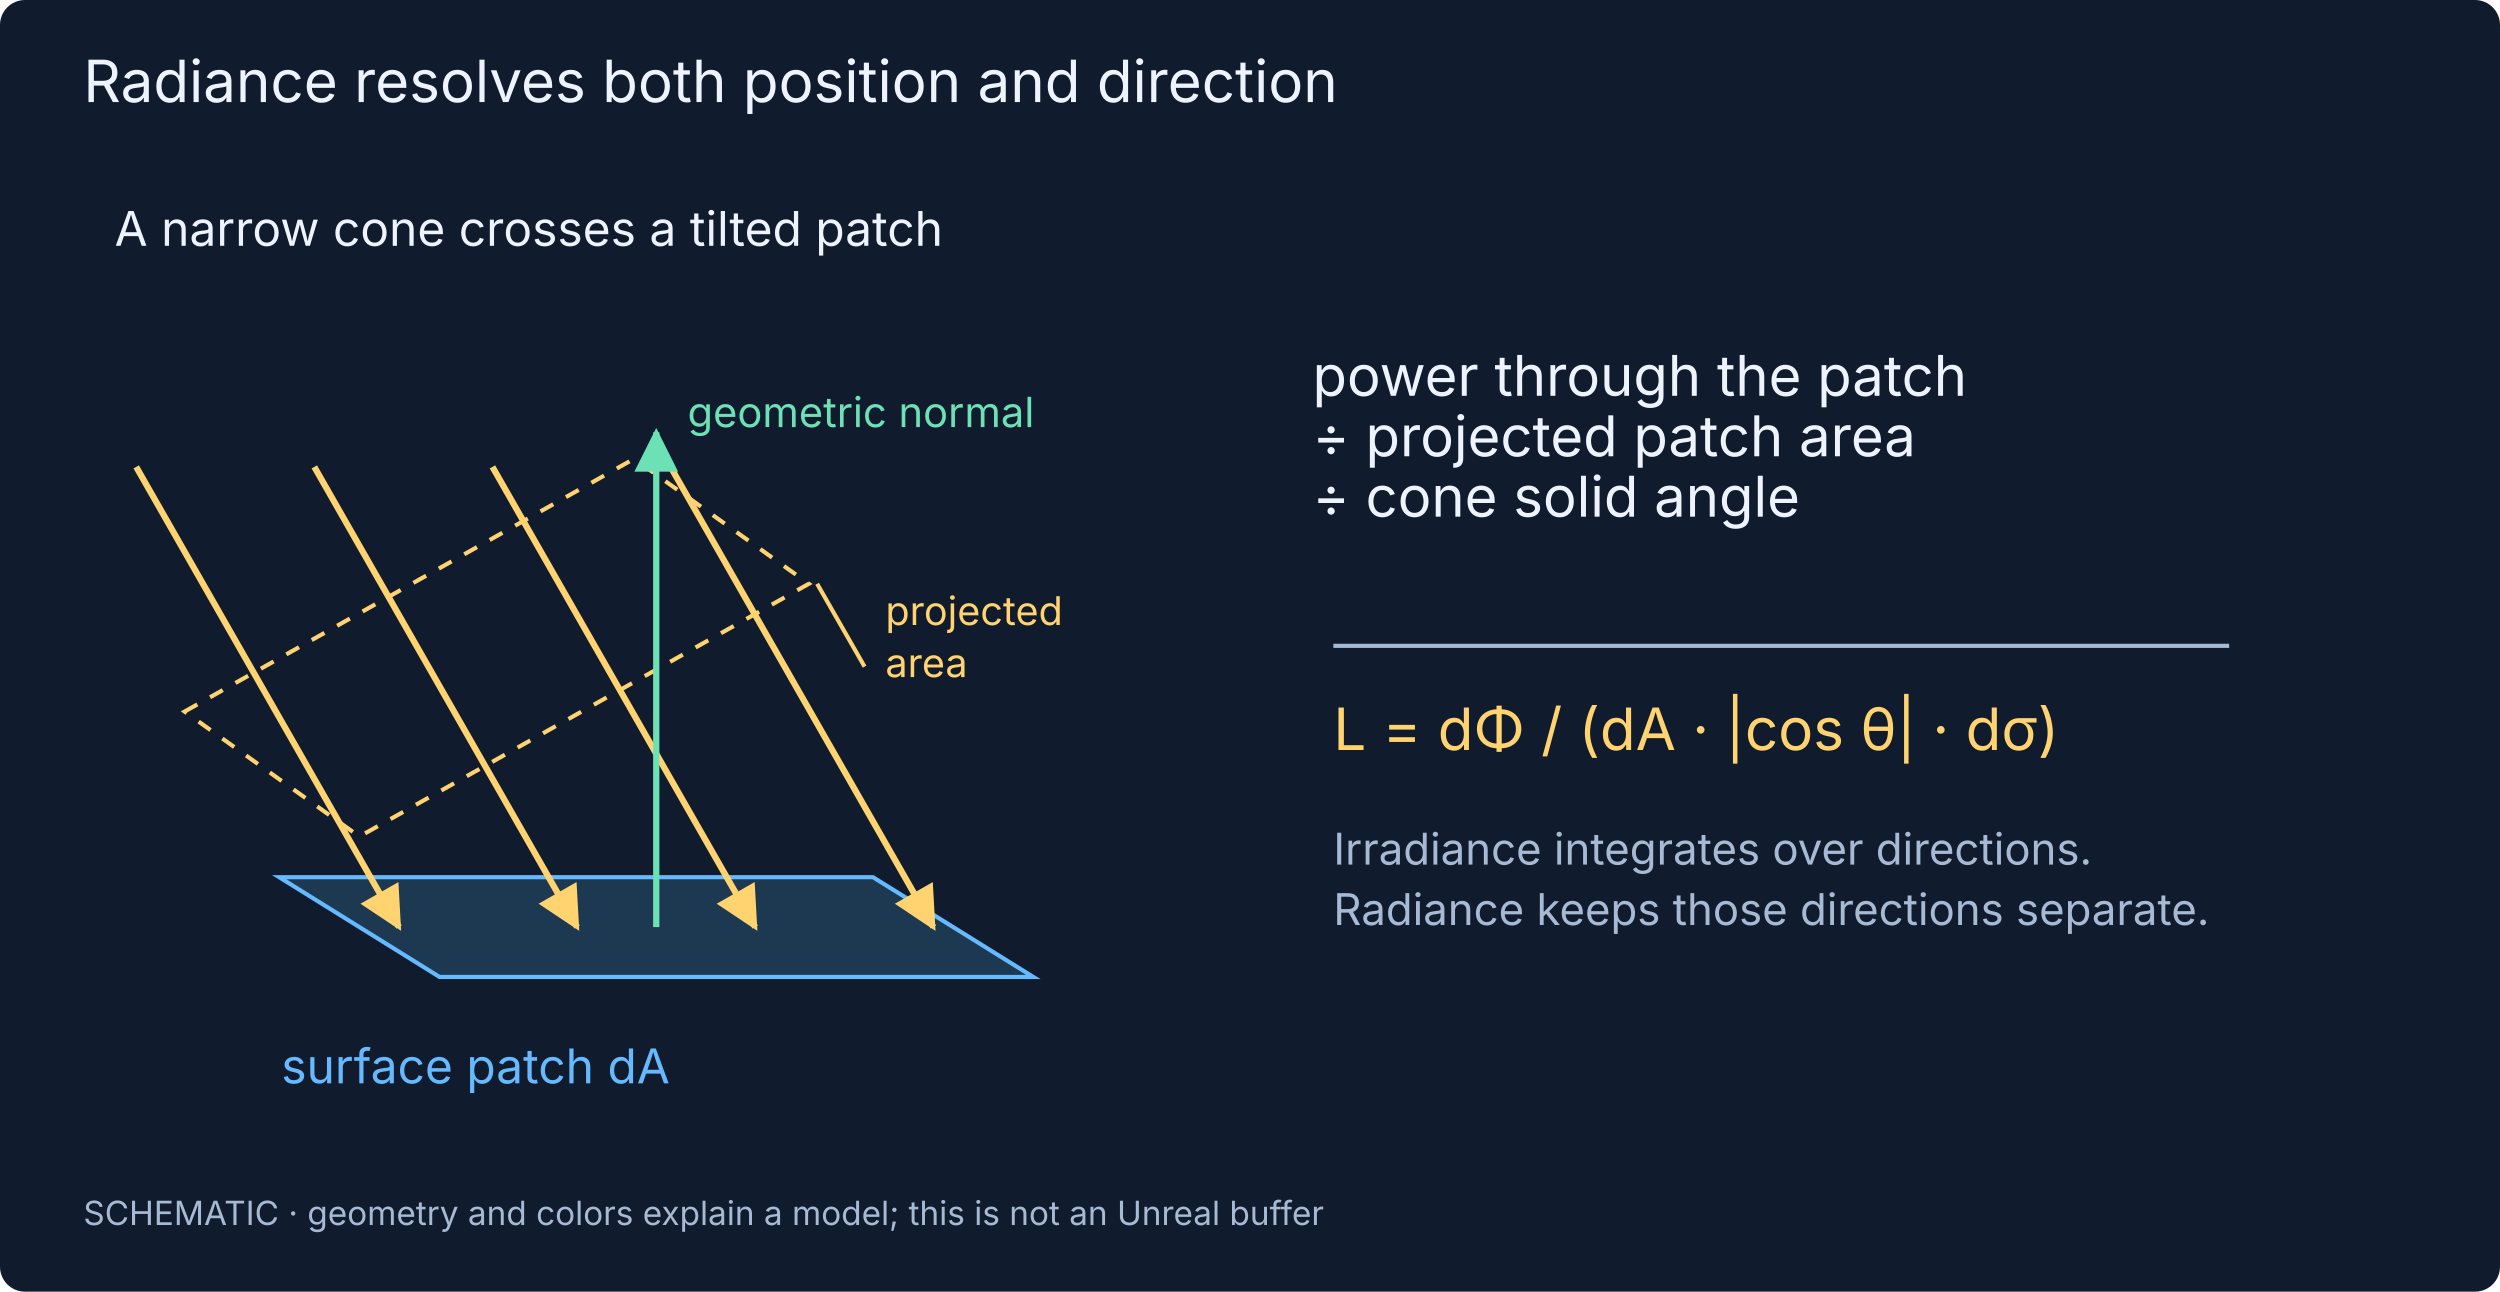
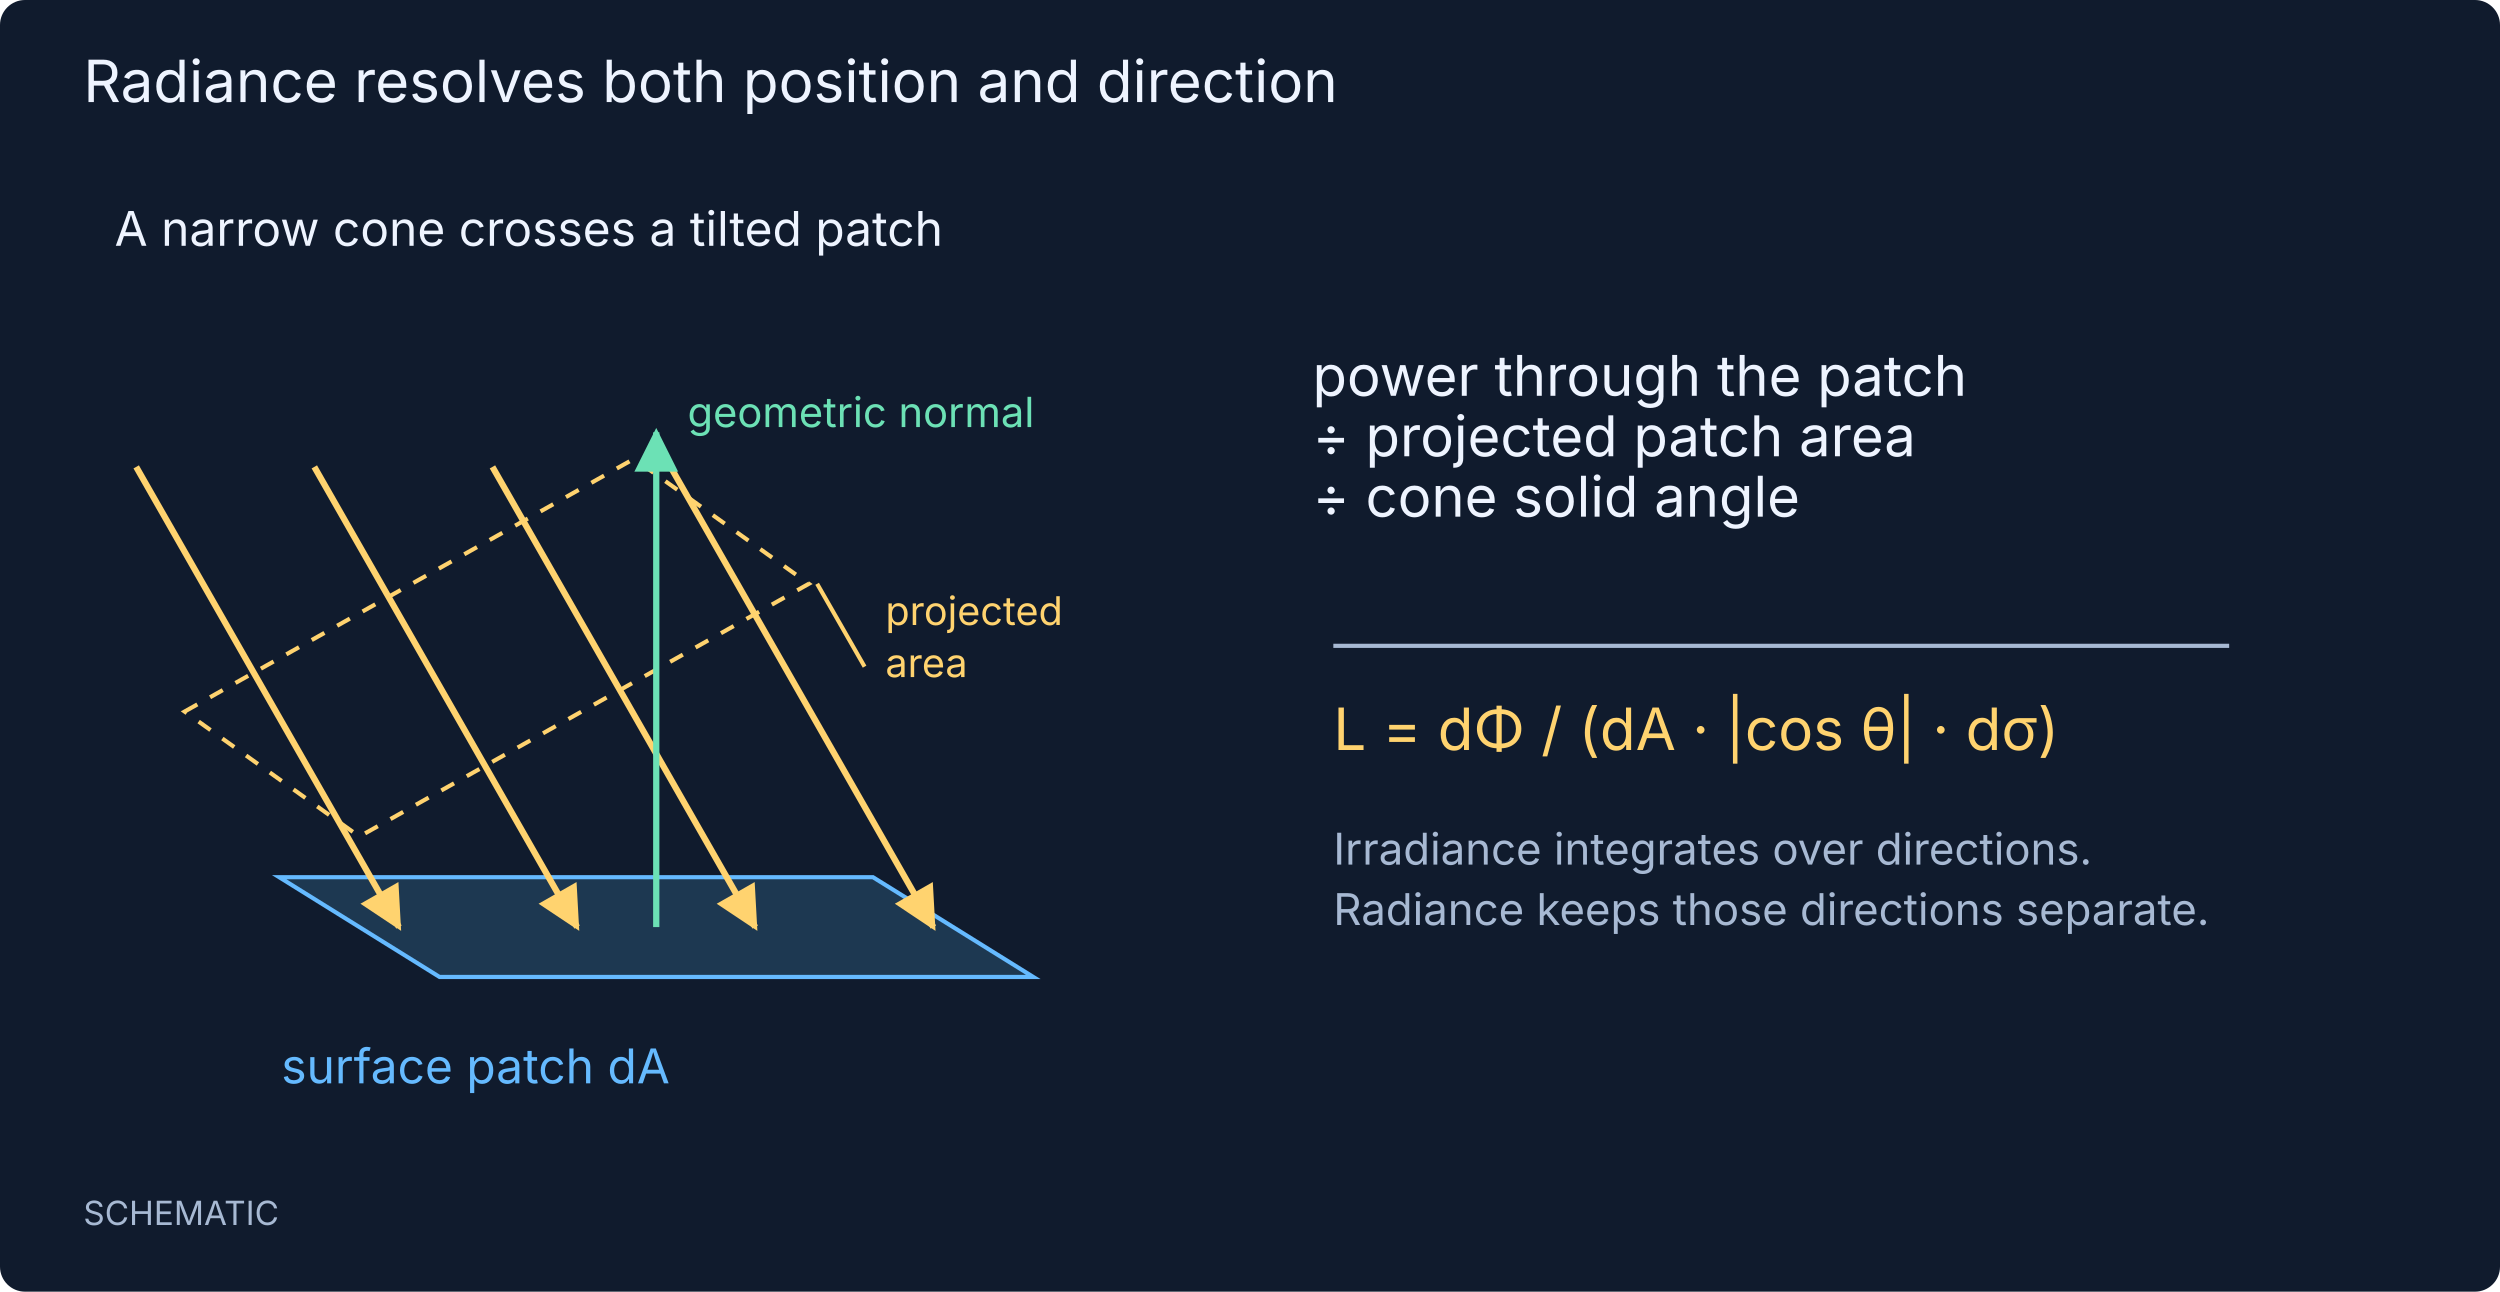
<svg xmlns="http://www.w3.org/2000/svg" viewBox="0 0 1200 620" role="img" aria-labelledby="title desc">
  <defs>
    <marker id="arrow" viewBox="0 0 10 10" refX="9" refY="5" markerWidth="7" markerHeight="7" orient="auto-start-reverse">
      <path d="M0 0 L10 5 L0 10 Z" fill="context-stroke" />
    </marker>
  </defs>
  <rect width="1200" height="620" rx="12" fill="#101b2d" />
  <g font-family="Inter, Segoe UI, Arial, sans-serif">
    <polygon points="134.025,421.06 419.025,421.06 495.975,468.94 210.975,468.94" stroke="#65baff" stroke-width="2" fill="#1d3851" />
    <path d="M88.620 341.540 L304.346 220.217 L388.224 280.229 L172.497 401.552 Z" stroke="#ffd36f" stroke-width="2" fill="none" stroke-dasharray="7 7" />
    <path d="M65.371 224.104L191.5 445" stroke="#ffd36f" stroke-width="3" fill="none" marker-end="url(#arrow)" />
    <path d="M150.871 224.104L277 445" stroke="#ffd36f" stroke-width="3" fill="none" marker-end="url(#arrow)" />
    <path d="M236.371 224.104L362.5 445" stroke="#ffd36f" stroke-width="3" fill="none" marker-end="url(#arrow)" />
    <path d="M321.871 224.104L448 445" stroke="#ffd36f" stroke-width="3" fill="none" marker-end="url(#arrow)" />
    <path d="M315 445L315 207.5" stroke="#6ce1b5" stroke-width="3" fill="none" marker-end="url(#arrow)" />
    <path d="M392.224 280.229L415 320" stroke="#ffd36f" stroke-width="2" fill="none" />
    <path d="M640 310L1070 310" stroke="#a7b9d3" stroke-width="2" fill="none" />
    <text x="40" y="49" font-size="28" fill="#eef4ff" text-anchor="start">Radiance resolves both position and direction</text>
-     <text x="40" y="588" font-size="16" fill="#a7b9d3" text-anchor="start">SCHEMATIC · geometry and colors explain a model; this is not an Unreal buffer</text>
+     <text x="40" y="588" font-size="16" fill="#a7b9d3" text-anchor="start">SCHEMATIC</text>
    <text x="330" y="205" font-size="20" fill="#6ce1b5" text-anchor="start">geometric normal</text>
    <text x="135" y="520" font-size="23" fill="#65baff" text-anchor="start">surface patch dA</text>
    <text x="425" y="300" font-size="19" fill="#ffd36f" text-anchor="start">projected</text>
    <text x="425" y="325" font-size="19" fill="#ffd36f" text-anchor="start">area</text>
    <text x="55" y="118" font-size="23" fill="#eef4ff" text-anchor="start">A narrow cone crosses a tilted patch</text>
    <text x="630" y="190" font-size="27" fill="#eef4ff" text-anchor="start">power through the patch</text>
    <text x="630" y="219" font-size="27" fill="#eef4ff" text-anchor="start">÷ projected patch area</text>
    <text x="630" y="248" font-size="27" fill="#eef4ff" text-anchor="start">÷ cone solid angle</text>
    <text x="640" y="360" font-size="28" fill="#ffd36f" text-anchor="start">L = dΦ / (dA · |cos θ| · dσ)</text>
    <text x="640" y="415" font-size="21" fill="#a7b9d3" text-anchor="start">Irradiance integrates over directions.</text>
    <text x="640" y="444" font-size="21" fill="#a7b9d3" text-anchor="start">Radiance keeps those directions separate.</text>
  </g>
</svg>
